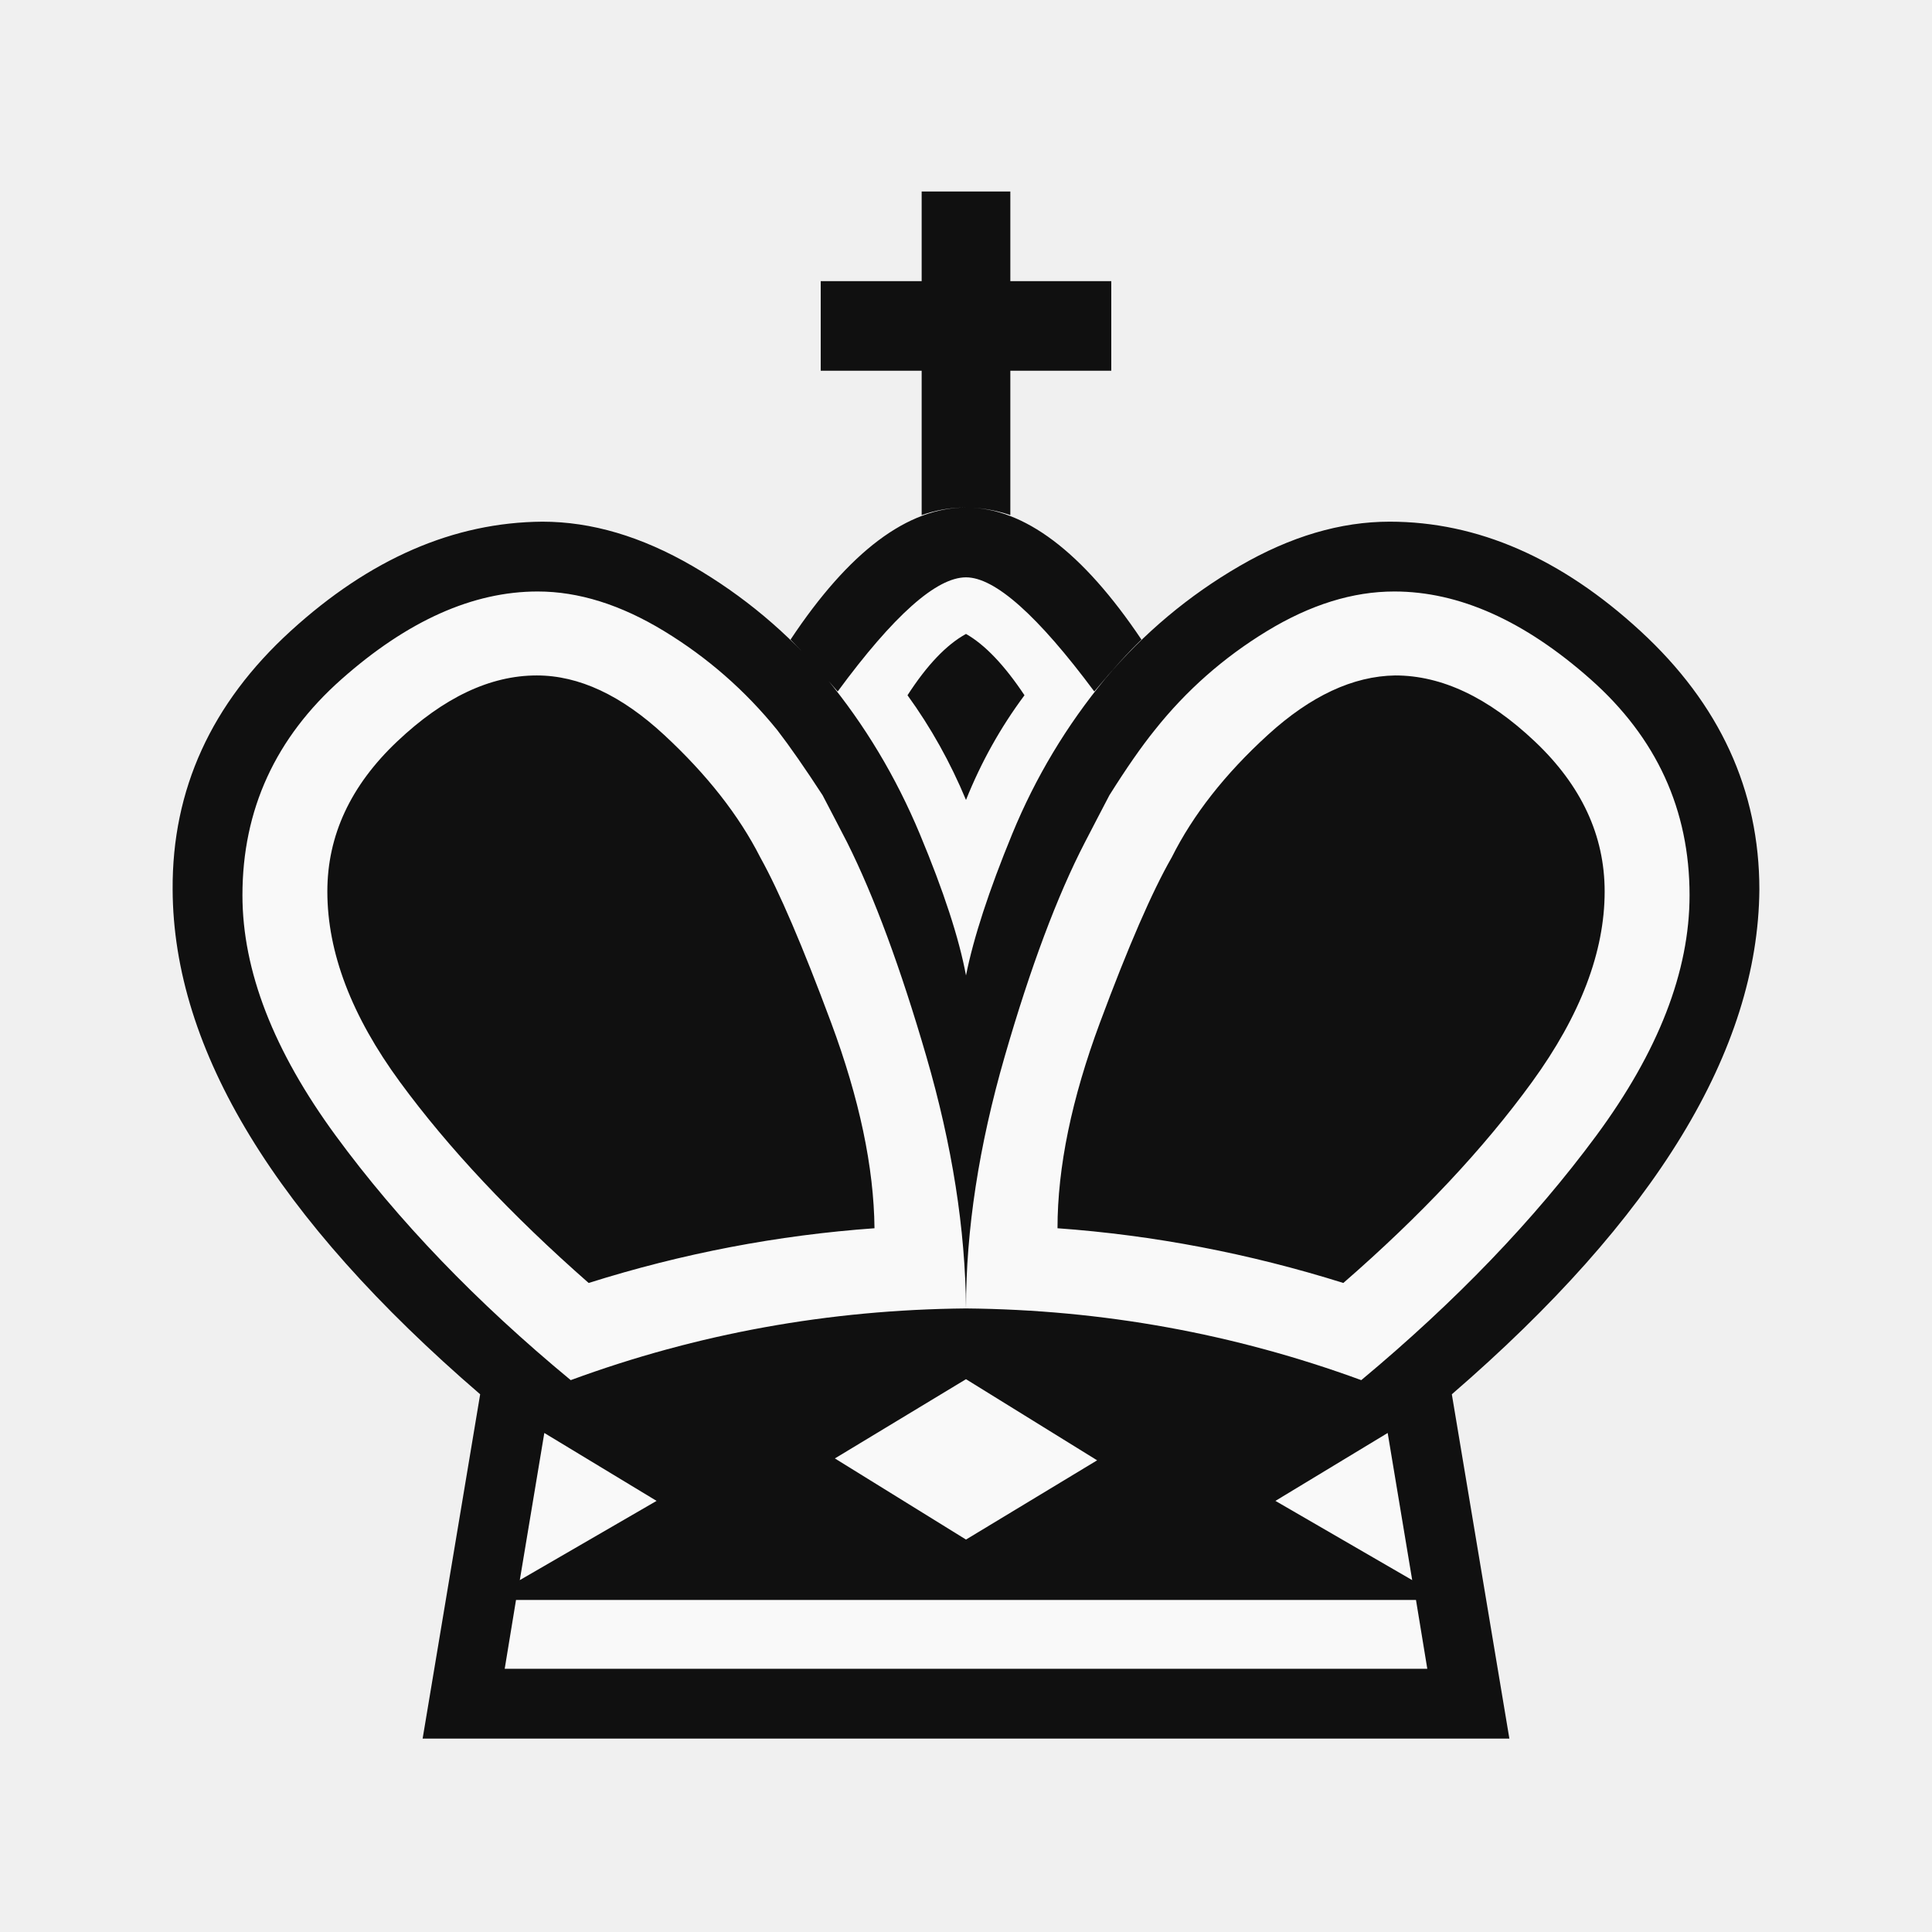
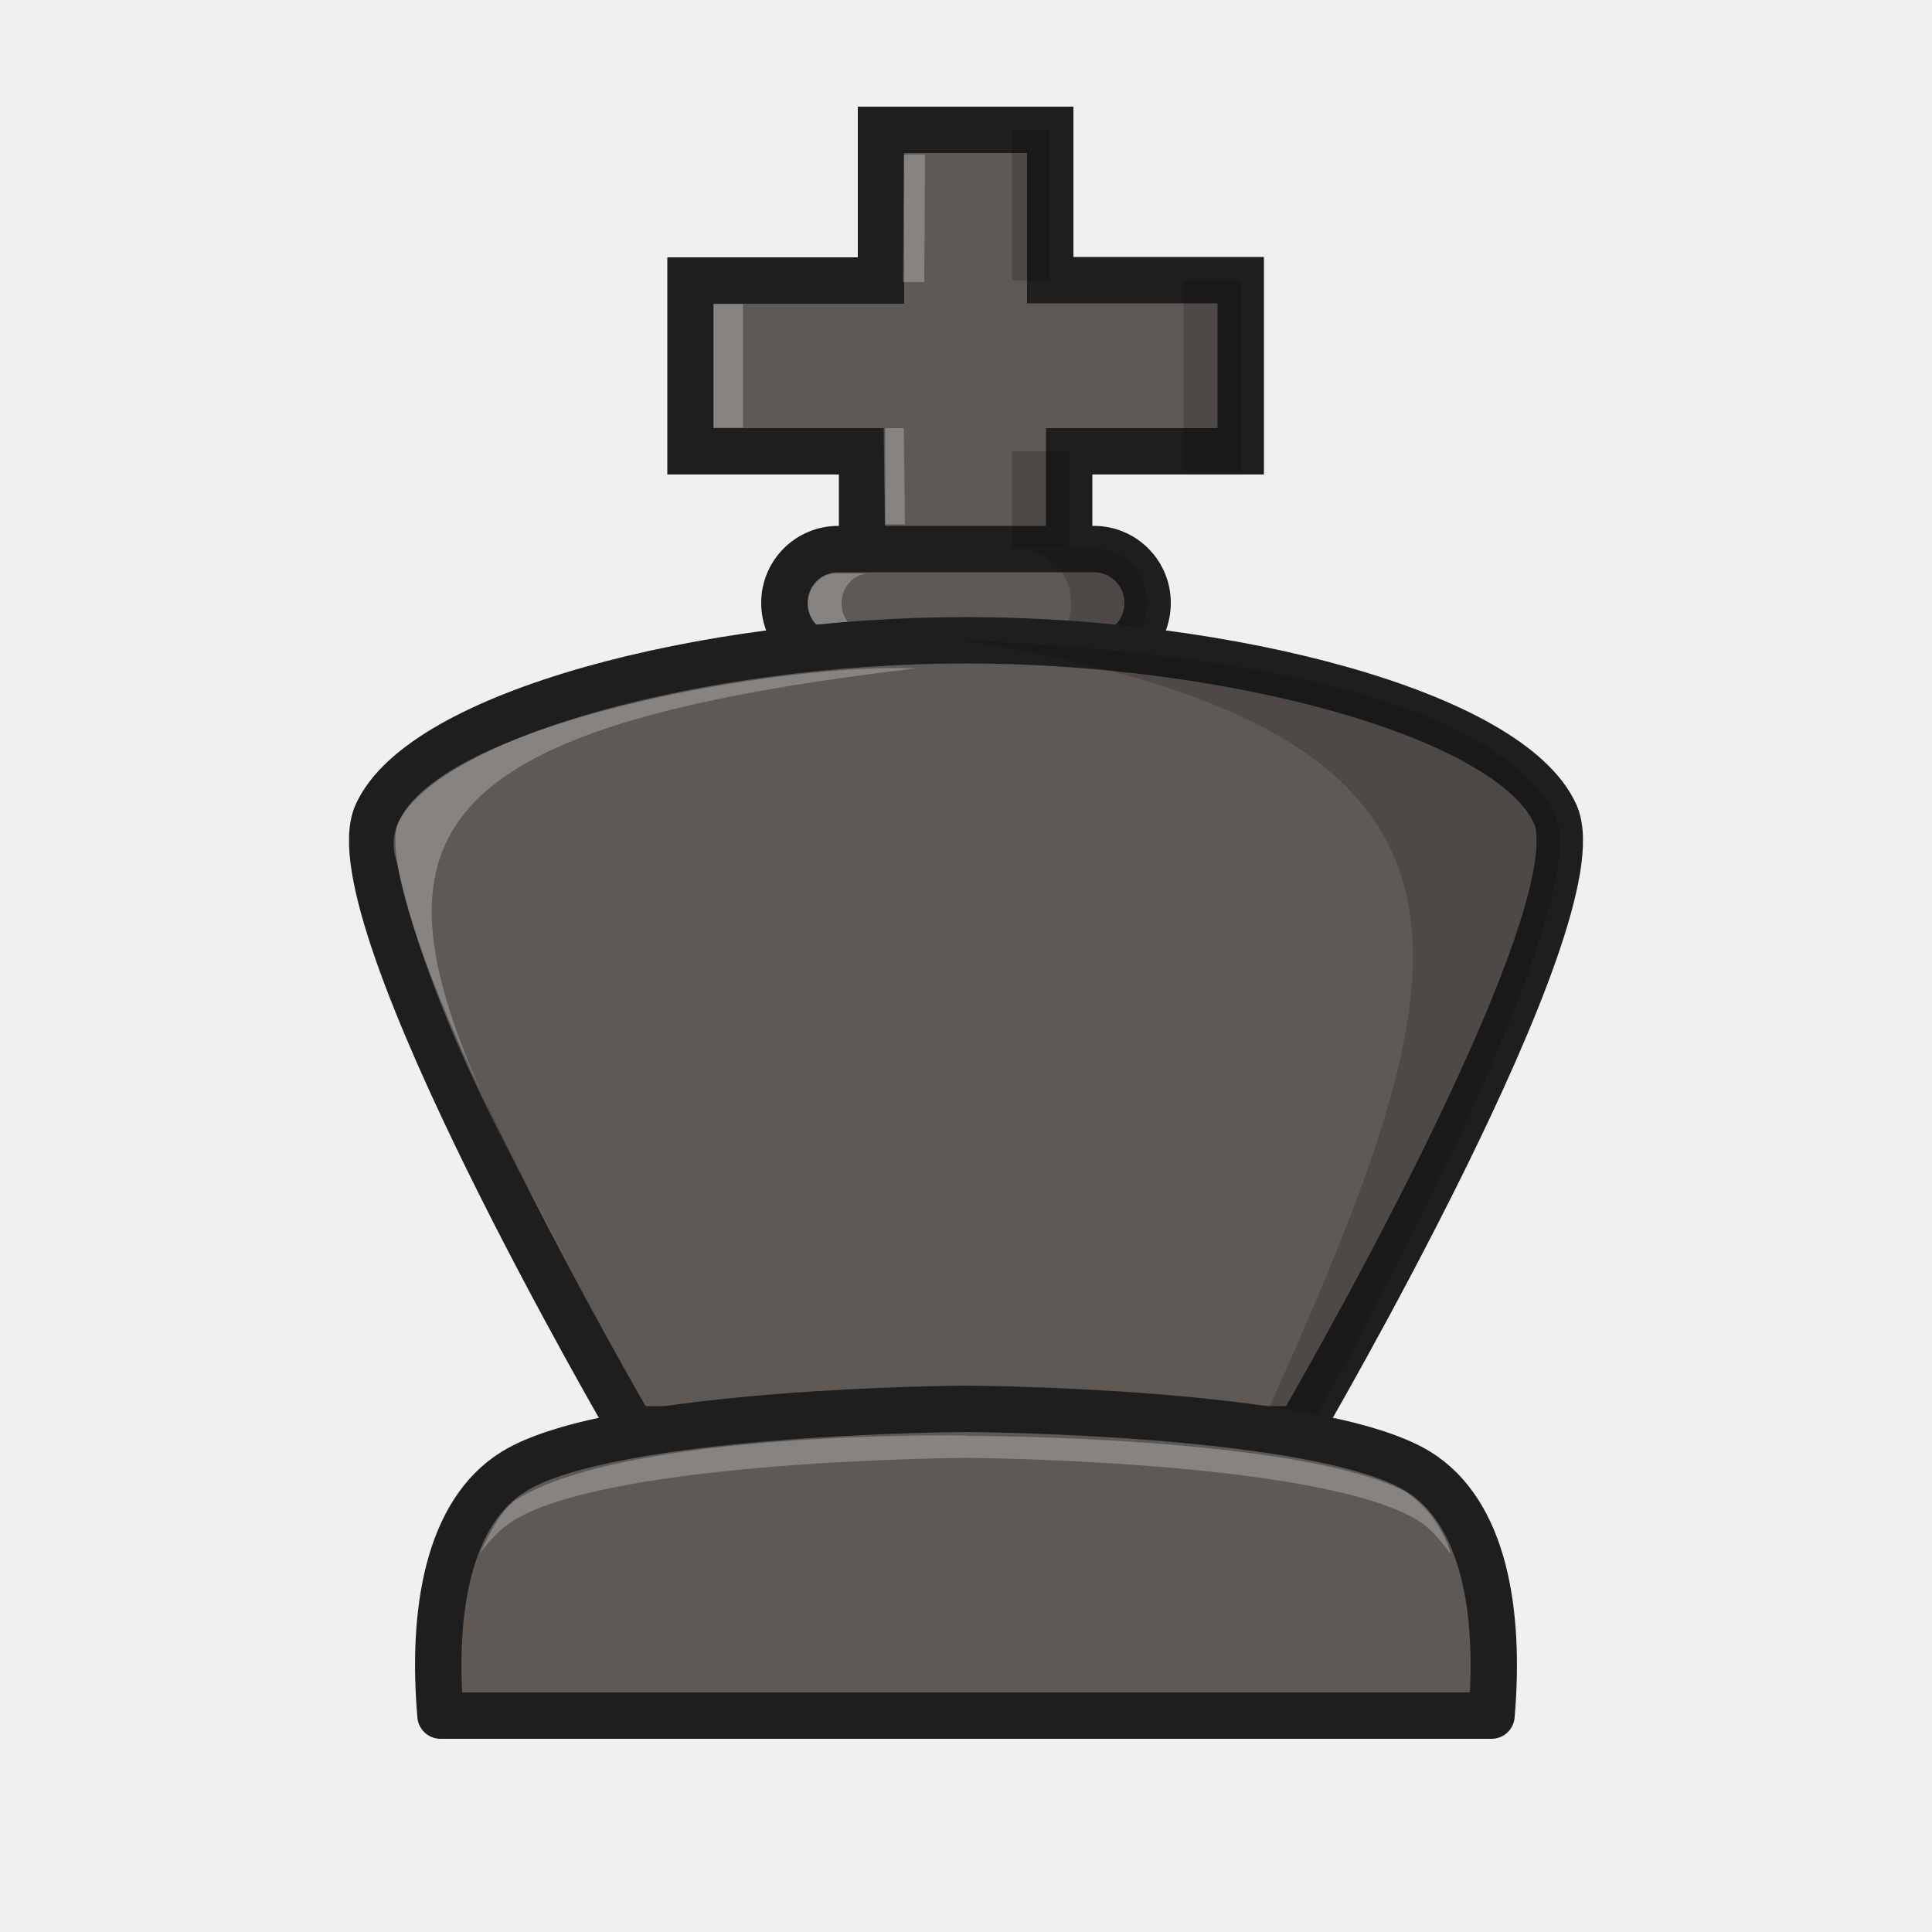
- <svg xmlns="http://www.w3.org/2000/svg" style="color-scheme:light only" viewBox="0 0 2048 2048">
-   <path fill="#f9f9f9" d="m553 1485-55 320 1048 5-48-335s324-313 330-467c7-153-35-331-241-406-183-67-372 121-372 121l-182-161-190 160S658 586 587 592a373 373 0 0 0-362 333c10 331 328 560 328 560" />
-   <path fill="#101010" d="M1024 1769h489l-12-73H547l-12 73zm0-921q-25-60-62-111 31-48 62-65 30 17 62 65-38 51-62 111m-97 454q-154 11-303 58-123-108-200-213t-77-202q0-89 74-159t148-70q67 0 135 63t102 130q30 54 75 175t46 218m-350 217-26 156 145-84zm447-907q-47 0-136 121-31-36-50-55 93-140 186-140 92 0 186 140-20 19-50 55-90-121-136-121m0 775q-1-126-42-267t-84-227l-14-27-12-23q-28-43-48-69-51-63-120-105t-134-42q-103 0-208 93T257 949q0 120 99 255t249 259q201-74 419-76m0 456H448l61-365q-325-280-326-535-1-159 125-274t267-116q78 0 159 47t142 119q61 74 99 165t49 150q12-60 49-150t99-165q61-72 142-119t159-47q140 0 266 116t126 274q-2 255-326 535l61 365zm97-541q0-97 45-218t76-175q34-68 102-130t135-63q74 0 148 70t74 159q0 96-77 202t-200 213q-150-47-303-58m350 217-119 72 145 84zm-447-132q217 2 419 76 150-125 249-259t99-255q0-136-105-229t-208-93q-66 0-135 42t-119 105q-21 26-48 69l-12 23-14 27q-44 85-85 227t-41 267m-139 159 139 86 139-84-139-86zm92-1248v-95h94v95h107v95h-107v153q-48-16-94 0V393H870v-95z" />
+ <svg xmlns="http://www.w3.org/2000/svg" style="color-scheme:light only" fill-rule="evenodd" clip-rule="evenodd" image-rendering="optimizeQuality" shape-rendering="geometricPrecision" text-rendering="geometricPrecision" viewBox="0 0 50 50">
+   <path fill="#5f5955" stroke="#1e1e1e" stroke-linecap="round" stroke-width="1.2" d="M27.67 15.22v-3.54h4.44V7.25h-4.93V3.36H22.8v3.9h-4.93v4.42h4.44v3.55" />
+   <rect width="9.4" height="2.79" x="20.3" y="14.21" fill="#5f5955" stroke="#1e1e1e" stroke-linejoin="round" stroke-width="1.2" ry="1.39" />
+   <path d="M26.42 14.21c.72 0 1.3.63 1.3 1.4s-.58 1.4-1.3 1.4h1.97c.72 0 1.3-.63 1.3-1.4s-.58-1.4-1.3-1.4z" opacity=".18" />
+   <path fill="#fff" d="M21.63 14.84c-.4 0-.72.35-.72.78 0 .42.32.77.72.77h.88c-.4 0-.73-.35-.73-.78 0-.42.32-.77.72-.77z" opacity=".25" />
+   <path fill="#5f5955" stroke="#1e1e1e" stroke-linecap="round" stroke-width="1.2" d="M33.63 36.99s7.78-13.32 6.62-15.92c-1.17-2.6-8.48-4.5-15.25-4.5s-14.08 1.9-15.25 4.5c-1.16 2.6 6.61 15.92 6.61 15.92z" />
+   <path d="M25 16.58c15.93 2.62 12.57 9.35 6.64 22.54l2.02-1.73s7.75-13.72 6.59-16.32c-1.55-2.83-7.5-4.16-15.25-4.5z" opacity=".18" />
+   <path fill="#fff" d="M23.77 17.3c-3.9-.19-14.63 1.8-13.5 5.01.8 3.73 2.75 7.25 4.5 10.5-5.69-10.33-5.94-13.77 9-15.52zM23.39 4l-.02 3.3h.55l.02-3.3zm-4.93 3.87v3.2h.77v-3.2zm4.41 3.21.03 2.49h.52l-.03-2.49z" opacity=".25" />
+   <path d="M26.19 3.36v3.9h.99v-3.9zm4.44 3.9v4.94h1.48V7.25zm-4.44 4.42v2.5h1.48v-2.5z" opacity=".18" />
+   <path fill="#5f5955" stroke="#1e1e1e" stroke-linejoin="round" stroke-width="1.2" d="M25 36.46s-9.13.04-11.7 1.62c-1.72 1.06-2.13 3.65-1.9 6.32h27.2c.23-2.67-.18-5.26-1.9-6.32C34.12 36.5 25 36.46 25 36.46z" />
+   <path fill="#fff" d="M25 37.15S16.29 37 13.38 38.8c-.37.23-.7.84-.96 1.4.26-.34.5-.62.89-.86C15.87 37.78 25 37.73 25 37.73s9.13.05 11.7 1.62c.38.24.58.54.85.87a3 3 0 0 0-1.15-1.6C33.65 37.15 25 37.16 25 37.16z" opacity=".25" />
</svg>
